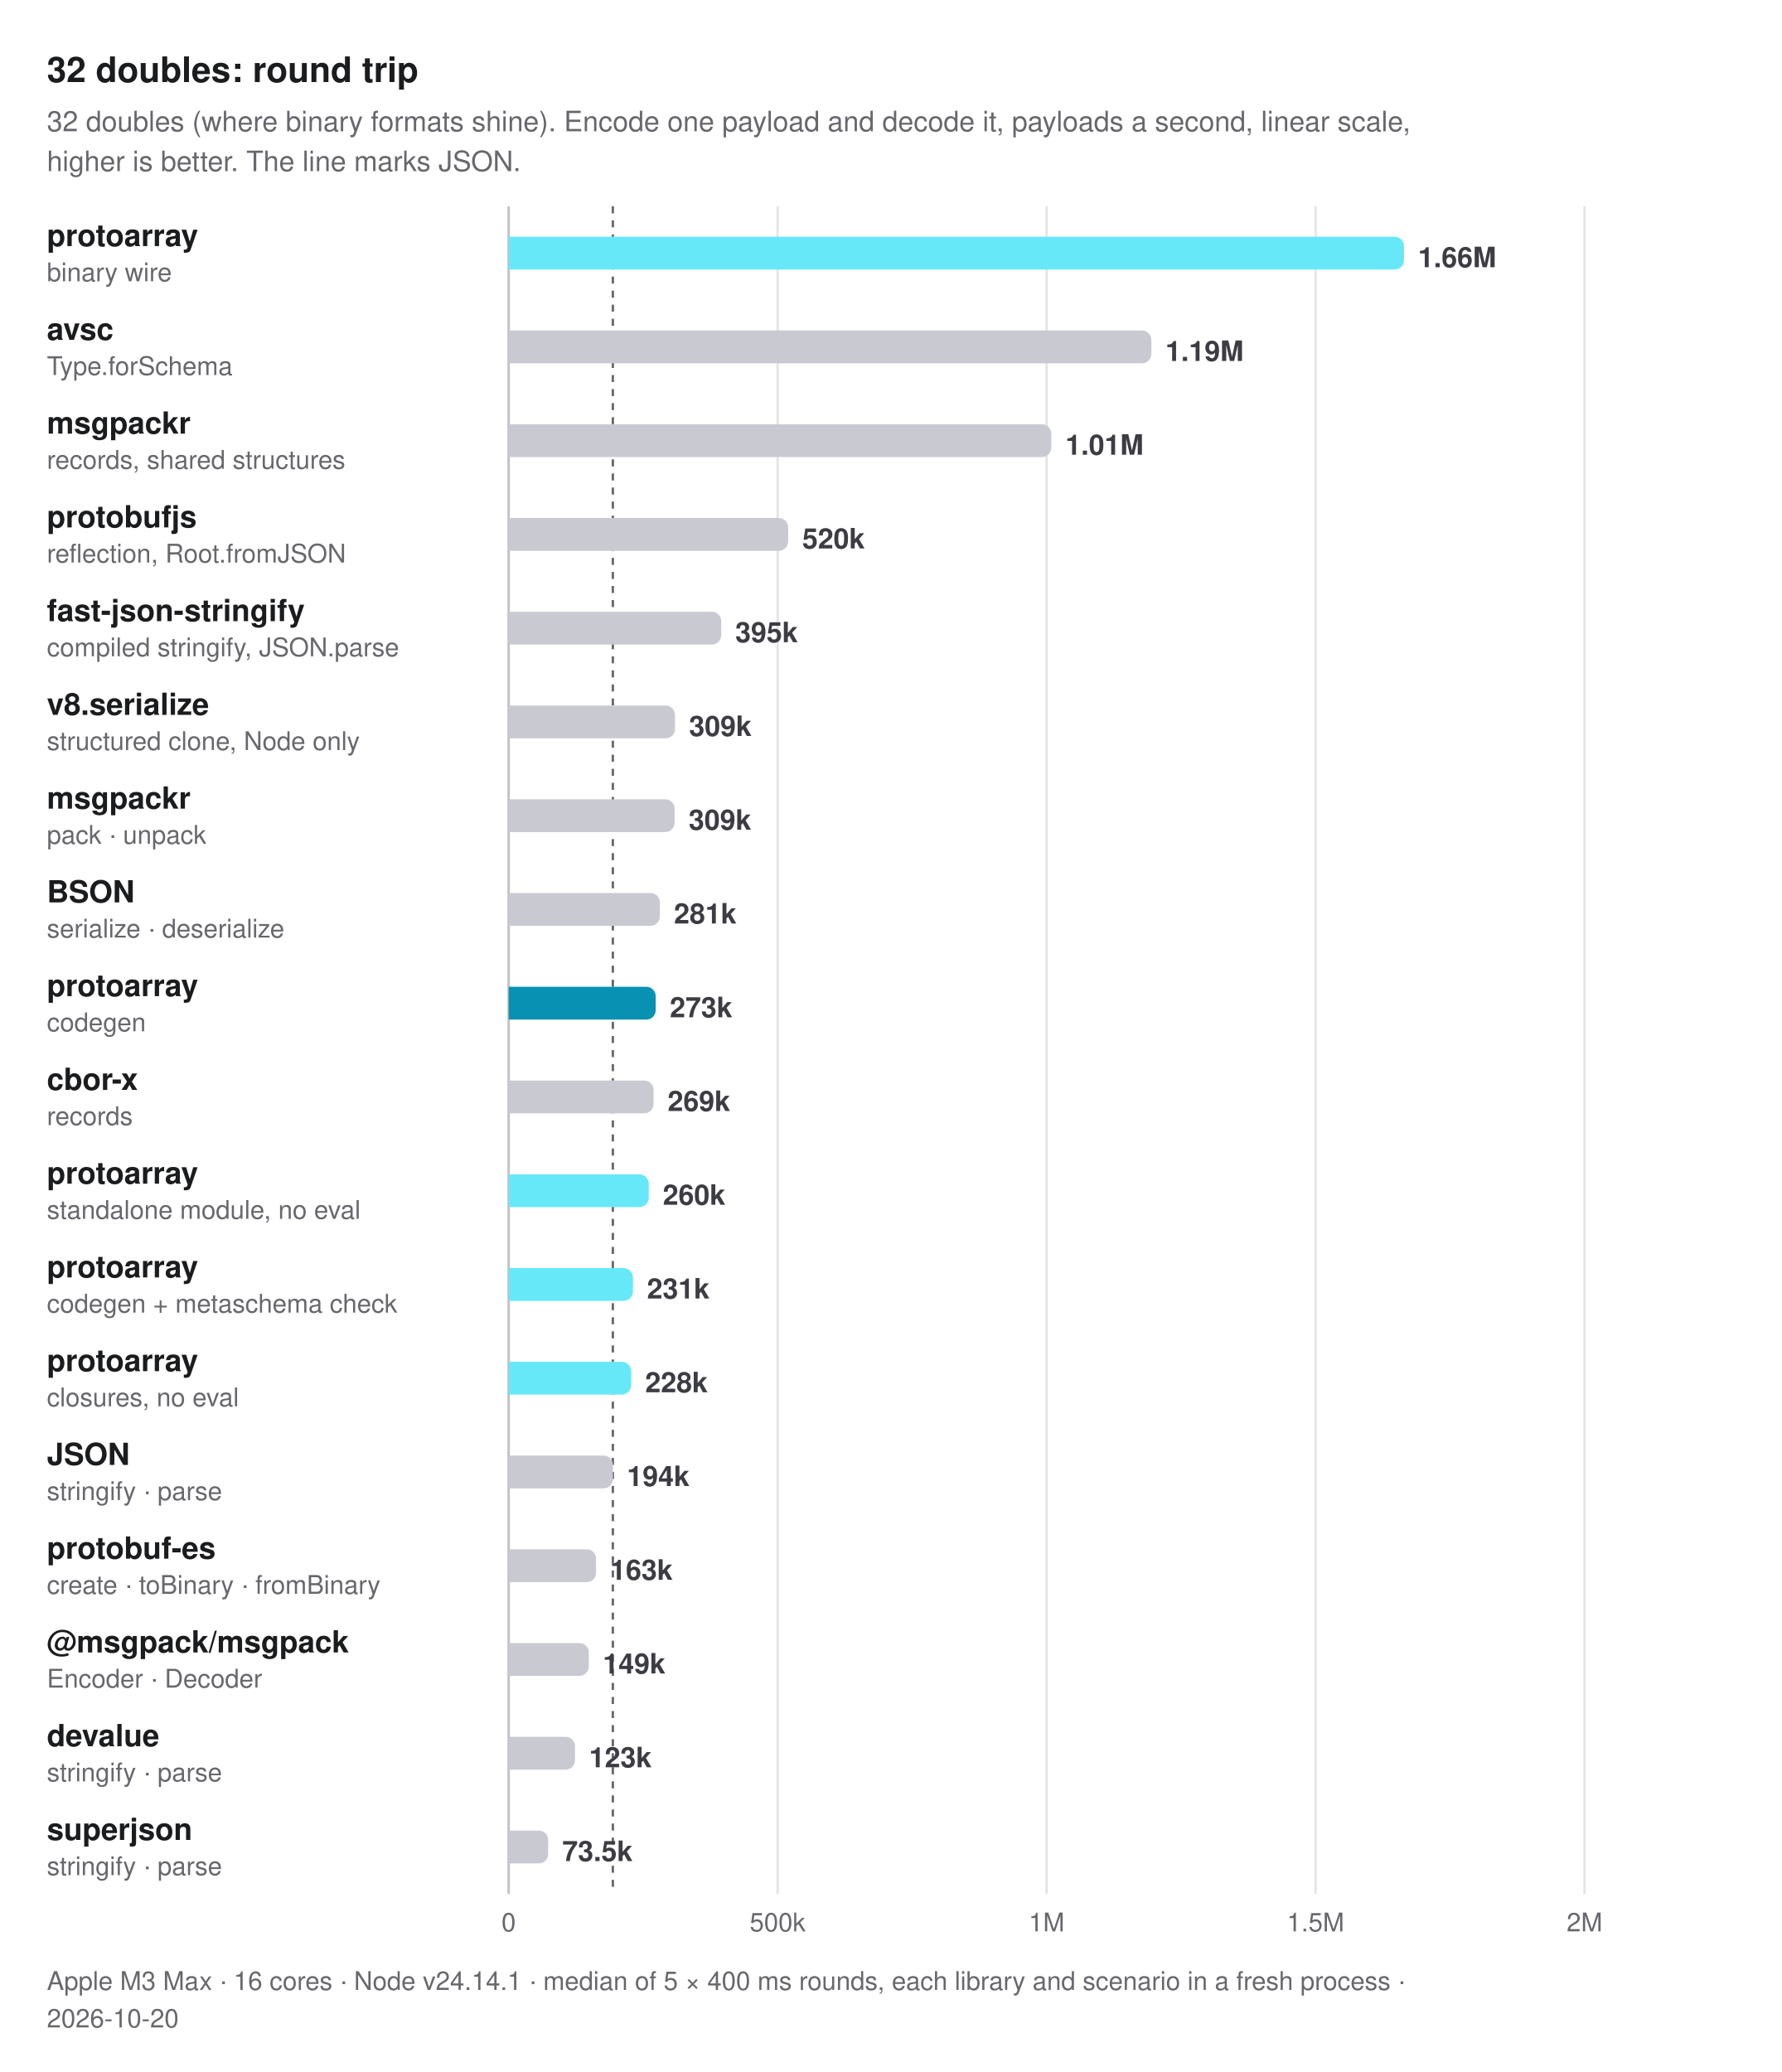
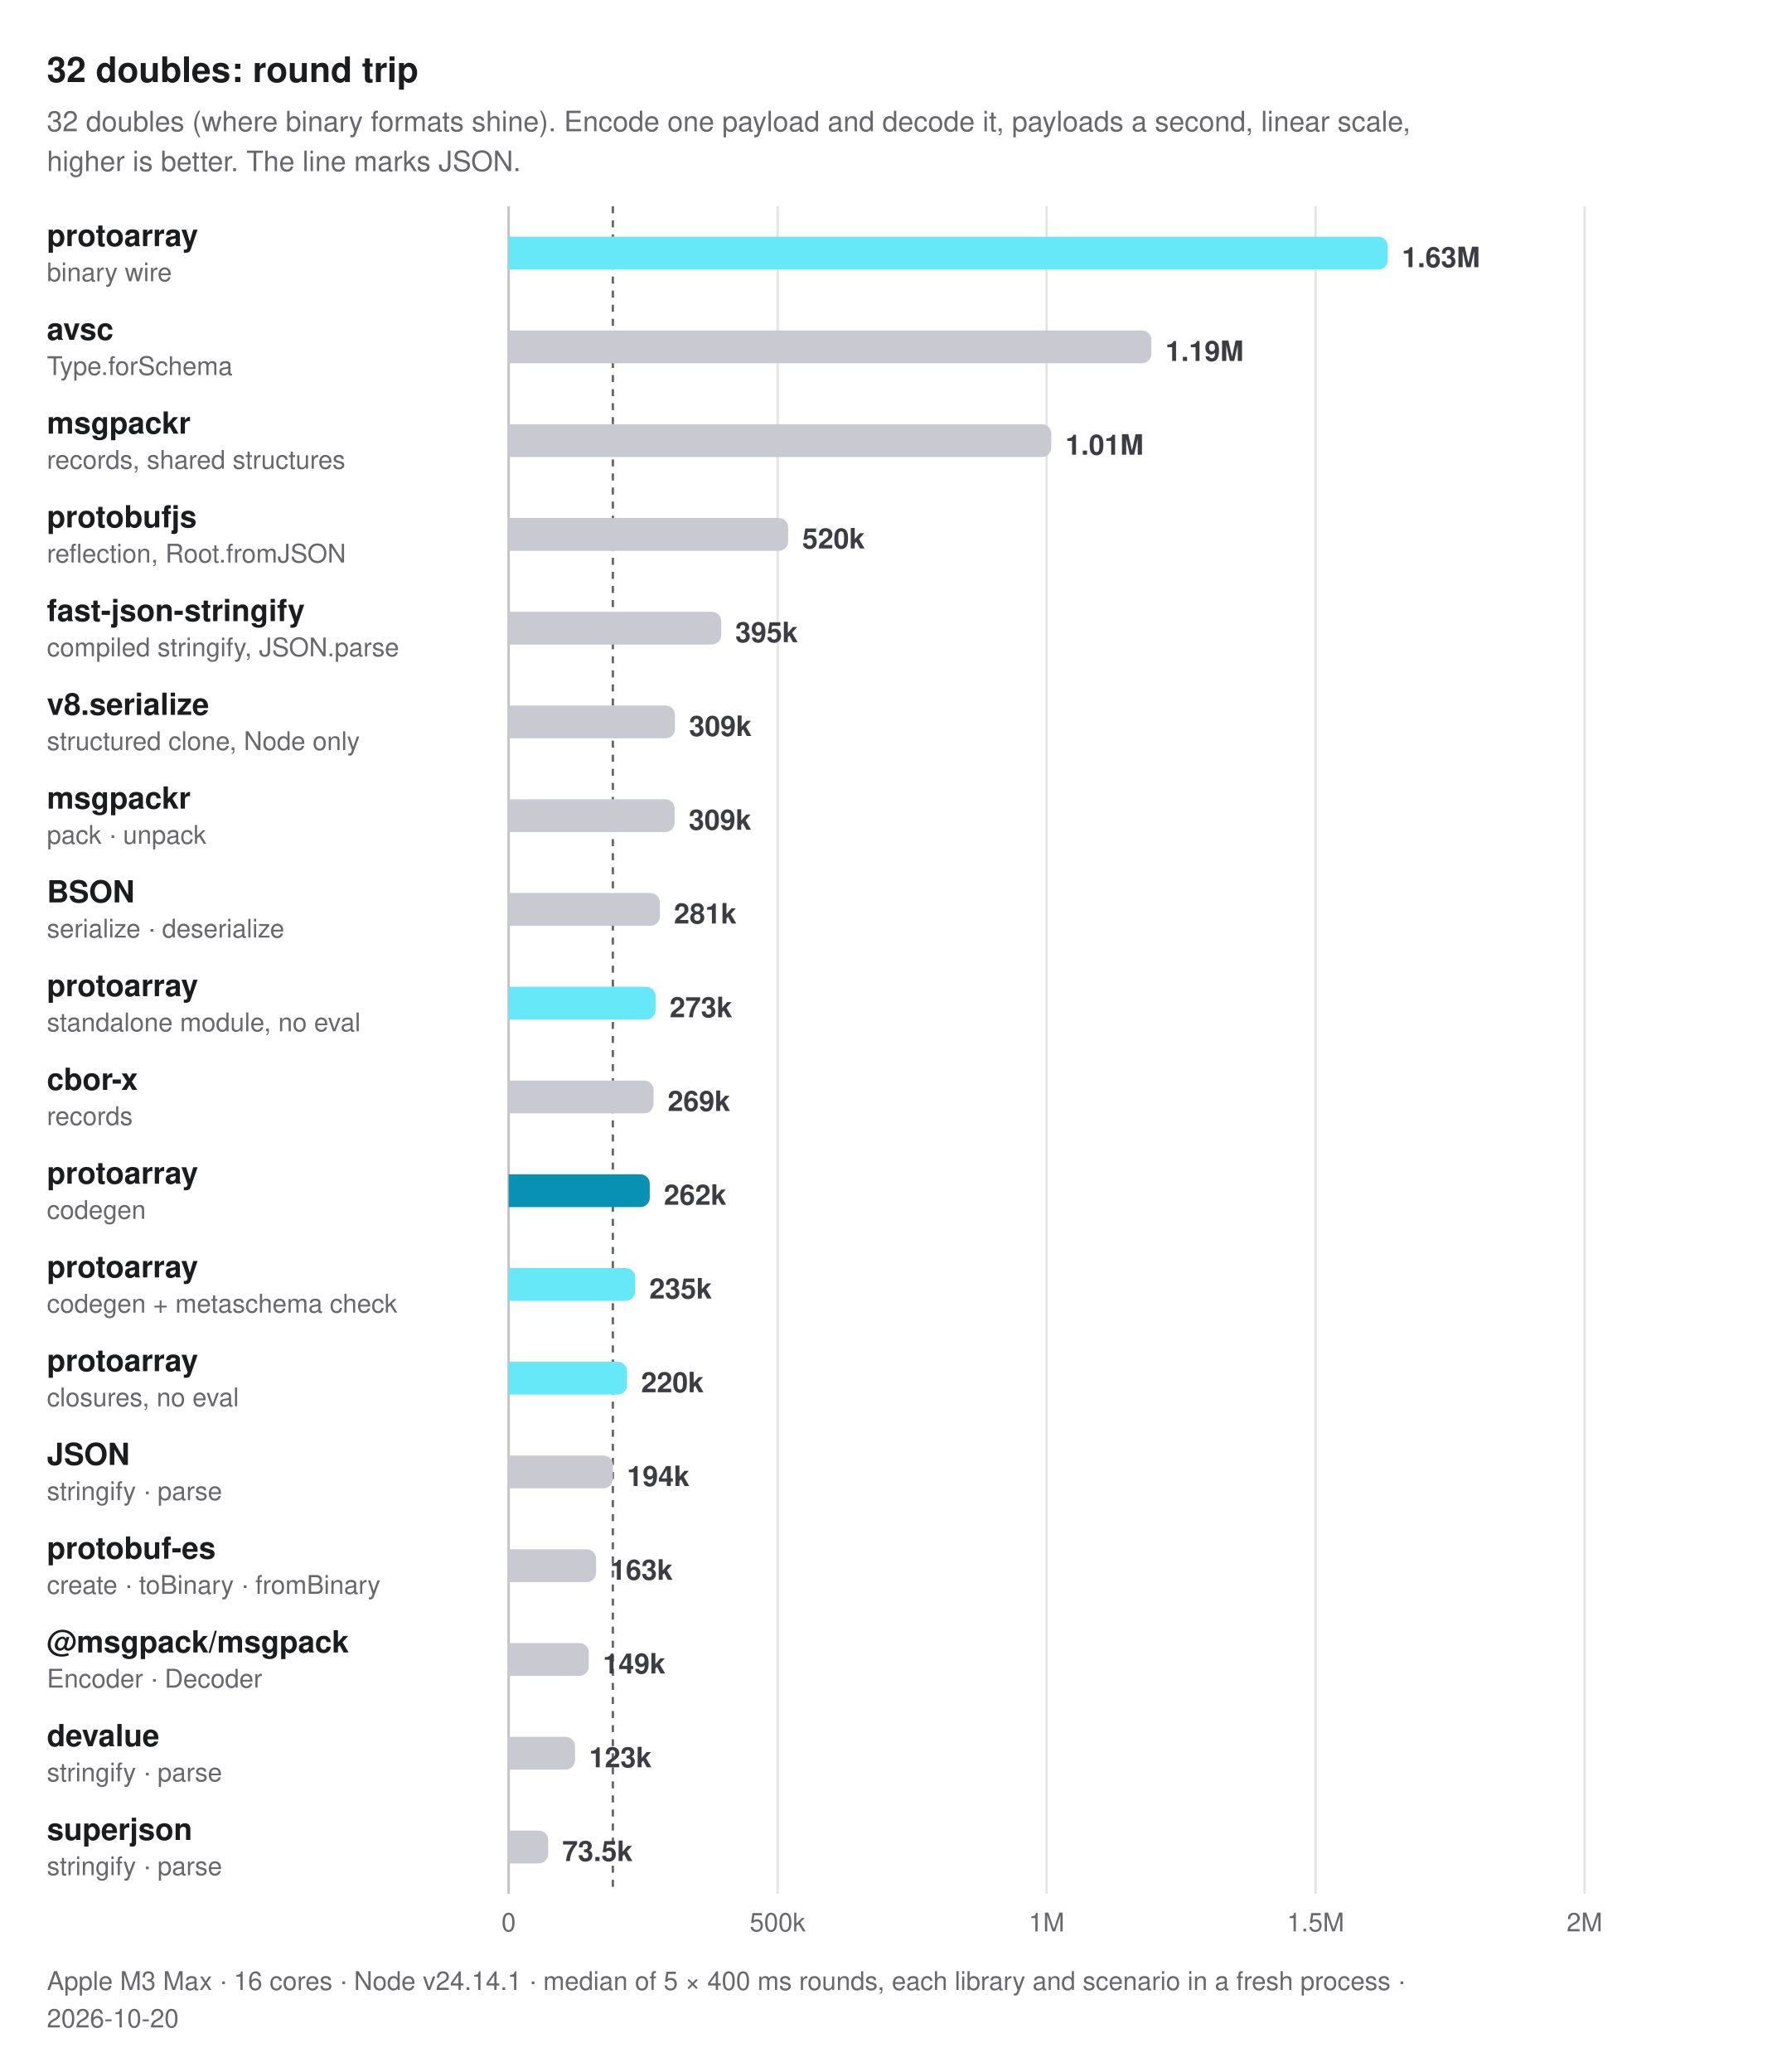
<svg xmlns="http://www.w3.org/2000/svg" width="760" height="884" viewBox="0 0 760 884" role="img" aria-label="32 doubles: round trip. 32 doubles (where binary formats shine). Encode one payload and decode it, payloads a second, linear scale, higher is better. The line marks JSON.">
  <style>
  text { font-family: -apple-system, BlinkMacSystemFont, "Segoe UI", Helvetica, Arial, sans-serif; }
  .title { font-size: 15px; font-weight: 700; fill: #1b1c1e; }
  .subtitle, .caption { font-size: 12px; fill: #67676c; }
  .caption { font-size: 11px; }
  .group { font-size: 11px; font-weight: 600; letter-spacing: 0.06em; fill: #67676c; }
  .label { font-size: 13px; font-weight: 600; fill: #1b1c1e; }
  .label.primary, .label.secondary { font-weight: 700; }
  .sublabel { font-size: 11px; fill: #67676c; }
  .value { font-size: 12px; font-weight: 600; fill: #3c3c43; font-variant-numeric: tabular-nums; }
  .value.small { font-size: 10px; }
  .legend { font-size: 11px; fill: #3c3c43; }
  .tick { font-size: 11px; fill: #67676c; font-variant-numeric: tabular-nums; }
  .grid { stroke: #e4e4e7; stroke-width: 1; }
  .axis { stroke: #c2c2c4; stroke-width: 1; }
  .ref { stroke: #67676c; stroke-width: 1; stroke-dasharray: 3 3; }
  .bar { fill: #c9cad1; }
  .bar.primary { fill: #0891b2; }
  .bar.secondary { fill: #67e8f9; }
  @media (prefers-color-scheme: dark) {
    .title, .label { fill: #dfdfd6; }
    .subtitle, .caption, .group, .sublabel, .tick { fill: #98989f; }
    .value, .legend { fill: #c2c2c4; }
    .grid { stroke: #2e2e32; }
    .axis { stroke: #48484c; }
    .ref { stroke: #98989f; }
    .bar { fill: #4a4b53; }
    .bar.primary { fill: #22d3ee; }
    .bar.secondary { fill: #0e7490; }
  }
</style>
  <text class="title" x="20" y="35">32 doubles: round trip</text>
  <text class="subtitle" x="20" y="56">32 doubles (where binary formats shine). Encode one payload and decode it, payloads a second, linear scale,</text>
  <text class="subtitle" x="20" y="73">higher is better. The line marks JSON.</text>
  <line class="grid" x1="217" y1="88" x2="217" y2="808" />
  <text class="tick" x="217" y="824" text-anchor="middle">0</text>
  <line class="grid" x1="331.75" y1="88" x2="331.75" y2="808" />
  <text class="tick" x="331.75" y="824" text-anchor="middle">500k</text>
  <line class="grid" x1="446.5" y1="88" x2="446.5" y2="808" />
  <text class="tick" x="446.5" y="824" text-anchor="middle">1M</text>
  <line class="grid" x1="561.25" y1="88" x2="561.25" y2="808" />
  <text class="tick" x="561.25" y="824" text-anchor="middle">1.5M</text>
  <line class="grid" x1="676" y1="88" x2="676" y2="808" />
  <text class="tick" x="676" y="824" text-anchor="middle">2M</text>
  <line class="axis" x1="217" y1="88" x2="217" y2="808" />
  <line class="ref" x1="261.456" y1="88" x2="261.456" y2="808" />
  <g>
    <text class="label secondary" x="20" y="105">protoarray</text>
    <text class="sublabel" x="20" y="120">binary wire</text>
-     <path class="bar secondary" d="M217,101H594.979A4,4 0 0 1 598.979,105V111A4,4 0 0 1 594.979,115H217Z" />
-     <text class="value" x="604.979" y="114">1.66M</text>
+     <path class="bar secondary" d="M217,101H588.054A4,4 0 0 1 592.054,105V111A4,4 0 0 1 588.054,115H217Z" />
+     <text class="value" x="598.054" y="114">1.63M</text>
  </g>
  <g>
    <text class="label" x="20" y="145">avsc</text>
    <text class="sublabel" x="20" y="160">Type.forSchema</text>
    <path class="bar" d="M217,141H487.198A4,4 0 0 1 491.198,145V151A4,4 0 0 1 487.198,155H217Z" />
    <text class="value" x="497.198" y="154">1.19M</text>
  </g>
  <g>
    <text class="label" x="20" y="185">msgpackr</text>
    <text class="sublabel" x="20" y="200">records, shared structures</text>
    <path class="bar" d="M217,181H444.512A4,4 0 0 1 448.512,185V191A4,4 0 0 1 444.512,195H217Z" />
    <text class="value" x="454.512" y="194">1.01M</text>
  </g>
  <g>
    <text class="label" x="20" y="225">protobufjs</text>
    <text class="sublabel" x="20" y="240">reflection, Root.fromJSON</text>
    <path class="bar" d="M217,221H332.247A4,4 0 0 1 336.247,225V231A4,4 0 0 1 332.247,235H217Z" />
    <text class="value" x="342.247" y="234">520k</text>
  </g>
  <g>
    <text class="label" x="20" y="265">fast-json-stringify</text>
    <text class="sublabel" x="20" y="280">compiled stringify, JSON.parse</text>
    <path class="bar" d="M217,261H303.693A4,4 0 0 1 307.693,265V271A4,4 0 0 1 303.693,275H217Z" />
    <text class="value" x="313.693" y="274">395k</text>
  </g>
  <g>
    <text class="label" x="20" y="305">v8.serialize</text>
    <text class="sublabel" x="20" y="320">structured clone, Node only</text>
    <path class="bar" d="M217,301H283.969A4,4 0 0 1 287.969,305V311A4,4 0 0 1 283.969,315H217Z" />
    <text class="value" x="293.969" y="314">309k</text>
  </g>
  <g>
    <text class="label" x="20" y="345">msgpackr</text>
    <text class="sublabel" x="20" y="360">pack · unpack</text>
    <path class="bar" d="M217,341H283.813A4,4 0 0 1 287.813,345V351A4,4 0 0 1 283.813,355H217Z" />
    <text class="value" x="293.813" y="354">309k</text>
  </g>
  <g>
    <text class="label" x="20" y="385">BSON</text>
    <text class="sublabel" x="20" y="400">serialize · deserialize</text>
    <path class="bar" d="M217,381H277.513A4,4 0 0 1 281.513,385V391A4,4 0 0 1 277.513,395H217Z" />
    <text class="value" x="287.513" y="394">281k</text>
  </g>
  <g>
-     <text class="label primary" x="20" y="425">protoarray</text>
-     <text class="sublabel" x="20" y="440">codegen</text>
-     <path class="bar primary" d="M217,421H275.736A4,4 0 0 1 279.736,425V431A4,4 0 0 1 275.736,435H217Z" />
-     <text class="value" x="285.736" y="434">273k</text>
+     <text class="label secondary" x="20" y="425">protoarray</text>
+     <text class="sublabel" x="20" y="440">standalone module, no eval</text>
+     <path class="bar secondary" d="M217,421H275.684A4,4 0 0 1 279.684,425V431A4,4 0 0 1 275.684,435H217Z" />
+     <text class="value" x="285.684" y="434">273k</text>
  </g>
  <g>
    <text class="label" x="20" y="465">cbor-x</text>
    <text class="sublabel" x="20" y="480">records</text>
    <path class="bar" d="M217,461H274.832A4,4 0 0 1 278.832,465V471A4,4 0 0 1 274.832,475H217Z" />
    <text class="value" x="284.832" y="474">269k</text>
  </g>
  <g>
-     <text class="label secondary" x="20" y="505">protoarray</text>
-     <text class="sublabel" x="20" y="520">standalone module, no eval</text>
-     <path class="bar secondary" d="M217,501H272.762A4,4 0 0 1 276.762,505V511A4,4 0 0 1 272.762,515H217Z" />
-     <text class="value" x="282.762" y="514">260k</text>
+     <text class="label primary" x="20" y="505">protoarray</text>
+     <text class="sublabel" x="20" y="520">codegen</text>
+     <path class="bar primary" d="M217,501H273.203A4,4 0 0 1 277.203,505V511A4,4 0 0 1 273.203,515H217Z" />
+     <text class="value" x="283.203" y="514">262k</text>
  </g>
  <g>
    <text class="label secondary" x="20" y="545">protoarray</text>
    <text class="sublabel" x="20" y="560">codegen + metaschema check</text>
-     <path class="bar secondary" d="M217,541H266.008A4,4 0 0 1 270.008,545V551A4,4 0 0 1 266.008,555H217Z" />
-     <text class="value" x="276.008" y="554">231k</text>
+     <path class="bar secondary" d="M217,541H267.005A4,4 0 0 1 271.005,545V551A4,4 0 0 1 267.005,555H217Z" />
+     <text class="value" x="277.005" y="554">235k</text>
  </g>
  <g>
    <text class="label secondary" x="20" y="585">protoarray</text>
    <text class="sublabel" x="20" y="600">closures, no eval</text>
-     <path class="bar secondary" d="M217,581H265.24A4,4 0 0 1 269.24,585V591A4,4 0 0 1 265.24,595H217Z" />
-     <text class="value" x="275.24" y="594">228k</text>
+     <path class="bar secondary" d="M217,581H263.524A4,4 0 0 1 267.524,585V591A4,4 0 0 1 263.524,595H217Z" />
+     <text class="value" x="273.524" y="594">220k</text>
  </g>
  <g>
    <text class="label" x="20" y="625">JSON</text>
    <text class="sublabel" x="20" y="640">stringify · parse</text>
    <path class="bar" d="M217,621H257.456A4,4 0 0 1 261.456,625V631A4,4 0 0 1 257.456,635H217Z" />
    <text class="value" x="267.456" y="634">194k</text>
  </g>
  <g>
    <text class="label" x="20" y="665">protobuf-es</text>
    <text class="sublabel" x="20" y="680">create · toBinary · fromBinary</text>
    <path class="bar" d="M217,661H250.302A4,4 0 0 1 254.302,665V671A4,4 0 0 1 250.302,675H217Z" />
    <text class="value" x="260.302" y="674">163k</text>
  </g>
  <g>
    <text class="label" x="20" y="705">@msgpack/msgpack</text>
    <text class="sublabel" x="20" y="720">Encoder · Decoder</text>
    <path class="bar" d="M217,701H247.193A4,4 0 0 1 251.193,705V711A4,4 0 0 1 247.193,715H217Z" />
    <text class="value" x="257.193" y="714">149k</text>
  </g>
  <g>
    <text class="label" x="20" y="745">devalue</text>
    <text class="sublabel" x="20" y="760">stringify · parse</text>
    <path class="bar" d="M217,741H241.311A4,4 0 0 1 245.311,745V751A4,4 0 0 1 241.311,755H217Z" />
    <text class="value" x="251.311" y="754">123k</text>
  </g>
  <g>
    <text class="label" x="20" y="785">superjson</text>
    <text class="sublabel" x="20" y="800">stringify · parse</text>
    <path class="bar" d="M217,781H229.863A4,4 0 0 1 233.863,785V791A4,4 0 0 1 229.863,795H217Z" />
    <text class="value" x="239.863" y="794">73.5k</text>
  </g>
  <text class="caption" x="20" y="849">Apple M3 Max · 16 cores · Node v24.14.1 · median of 5 × 400 ms rounds, each library and scenario in a fresh process ·</text>
  <text class="caption" x="20" y="865">2026-10-20</text>
</svg>
